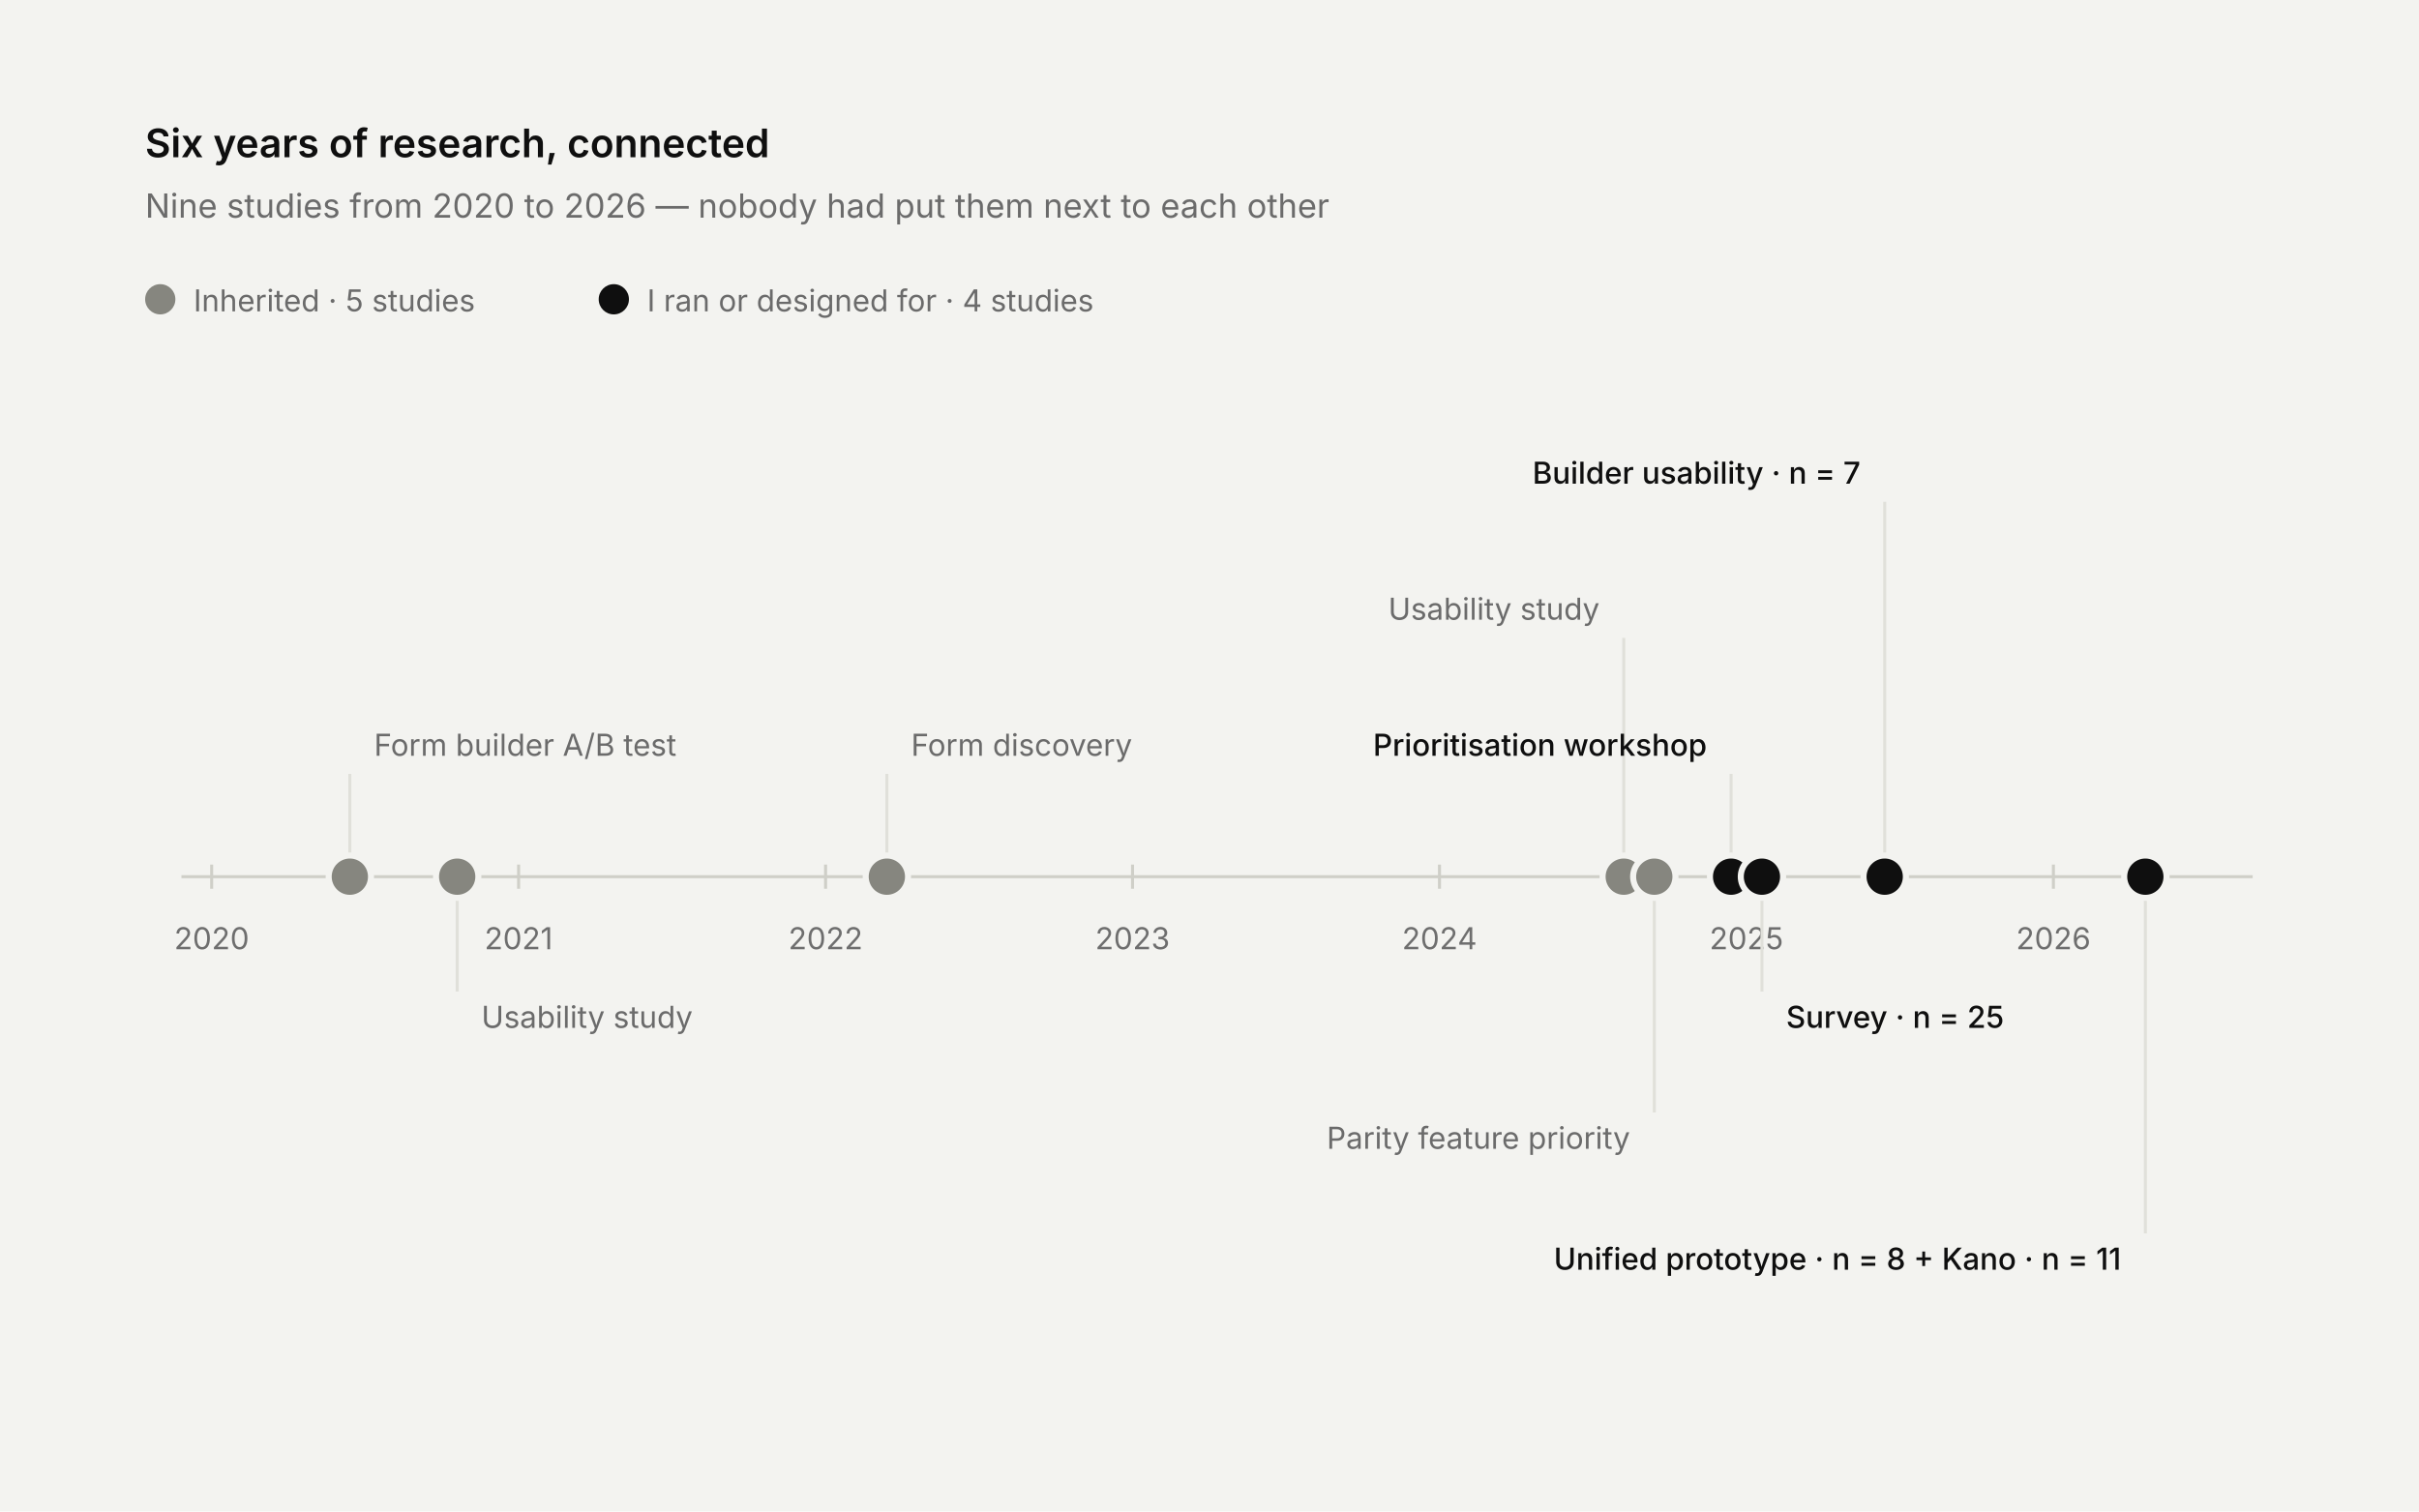
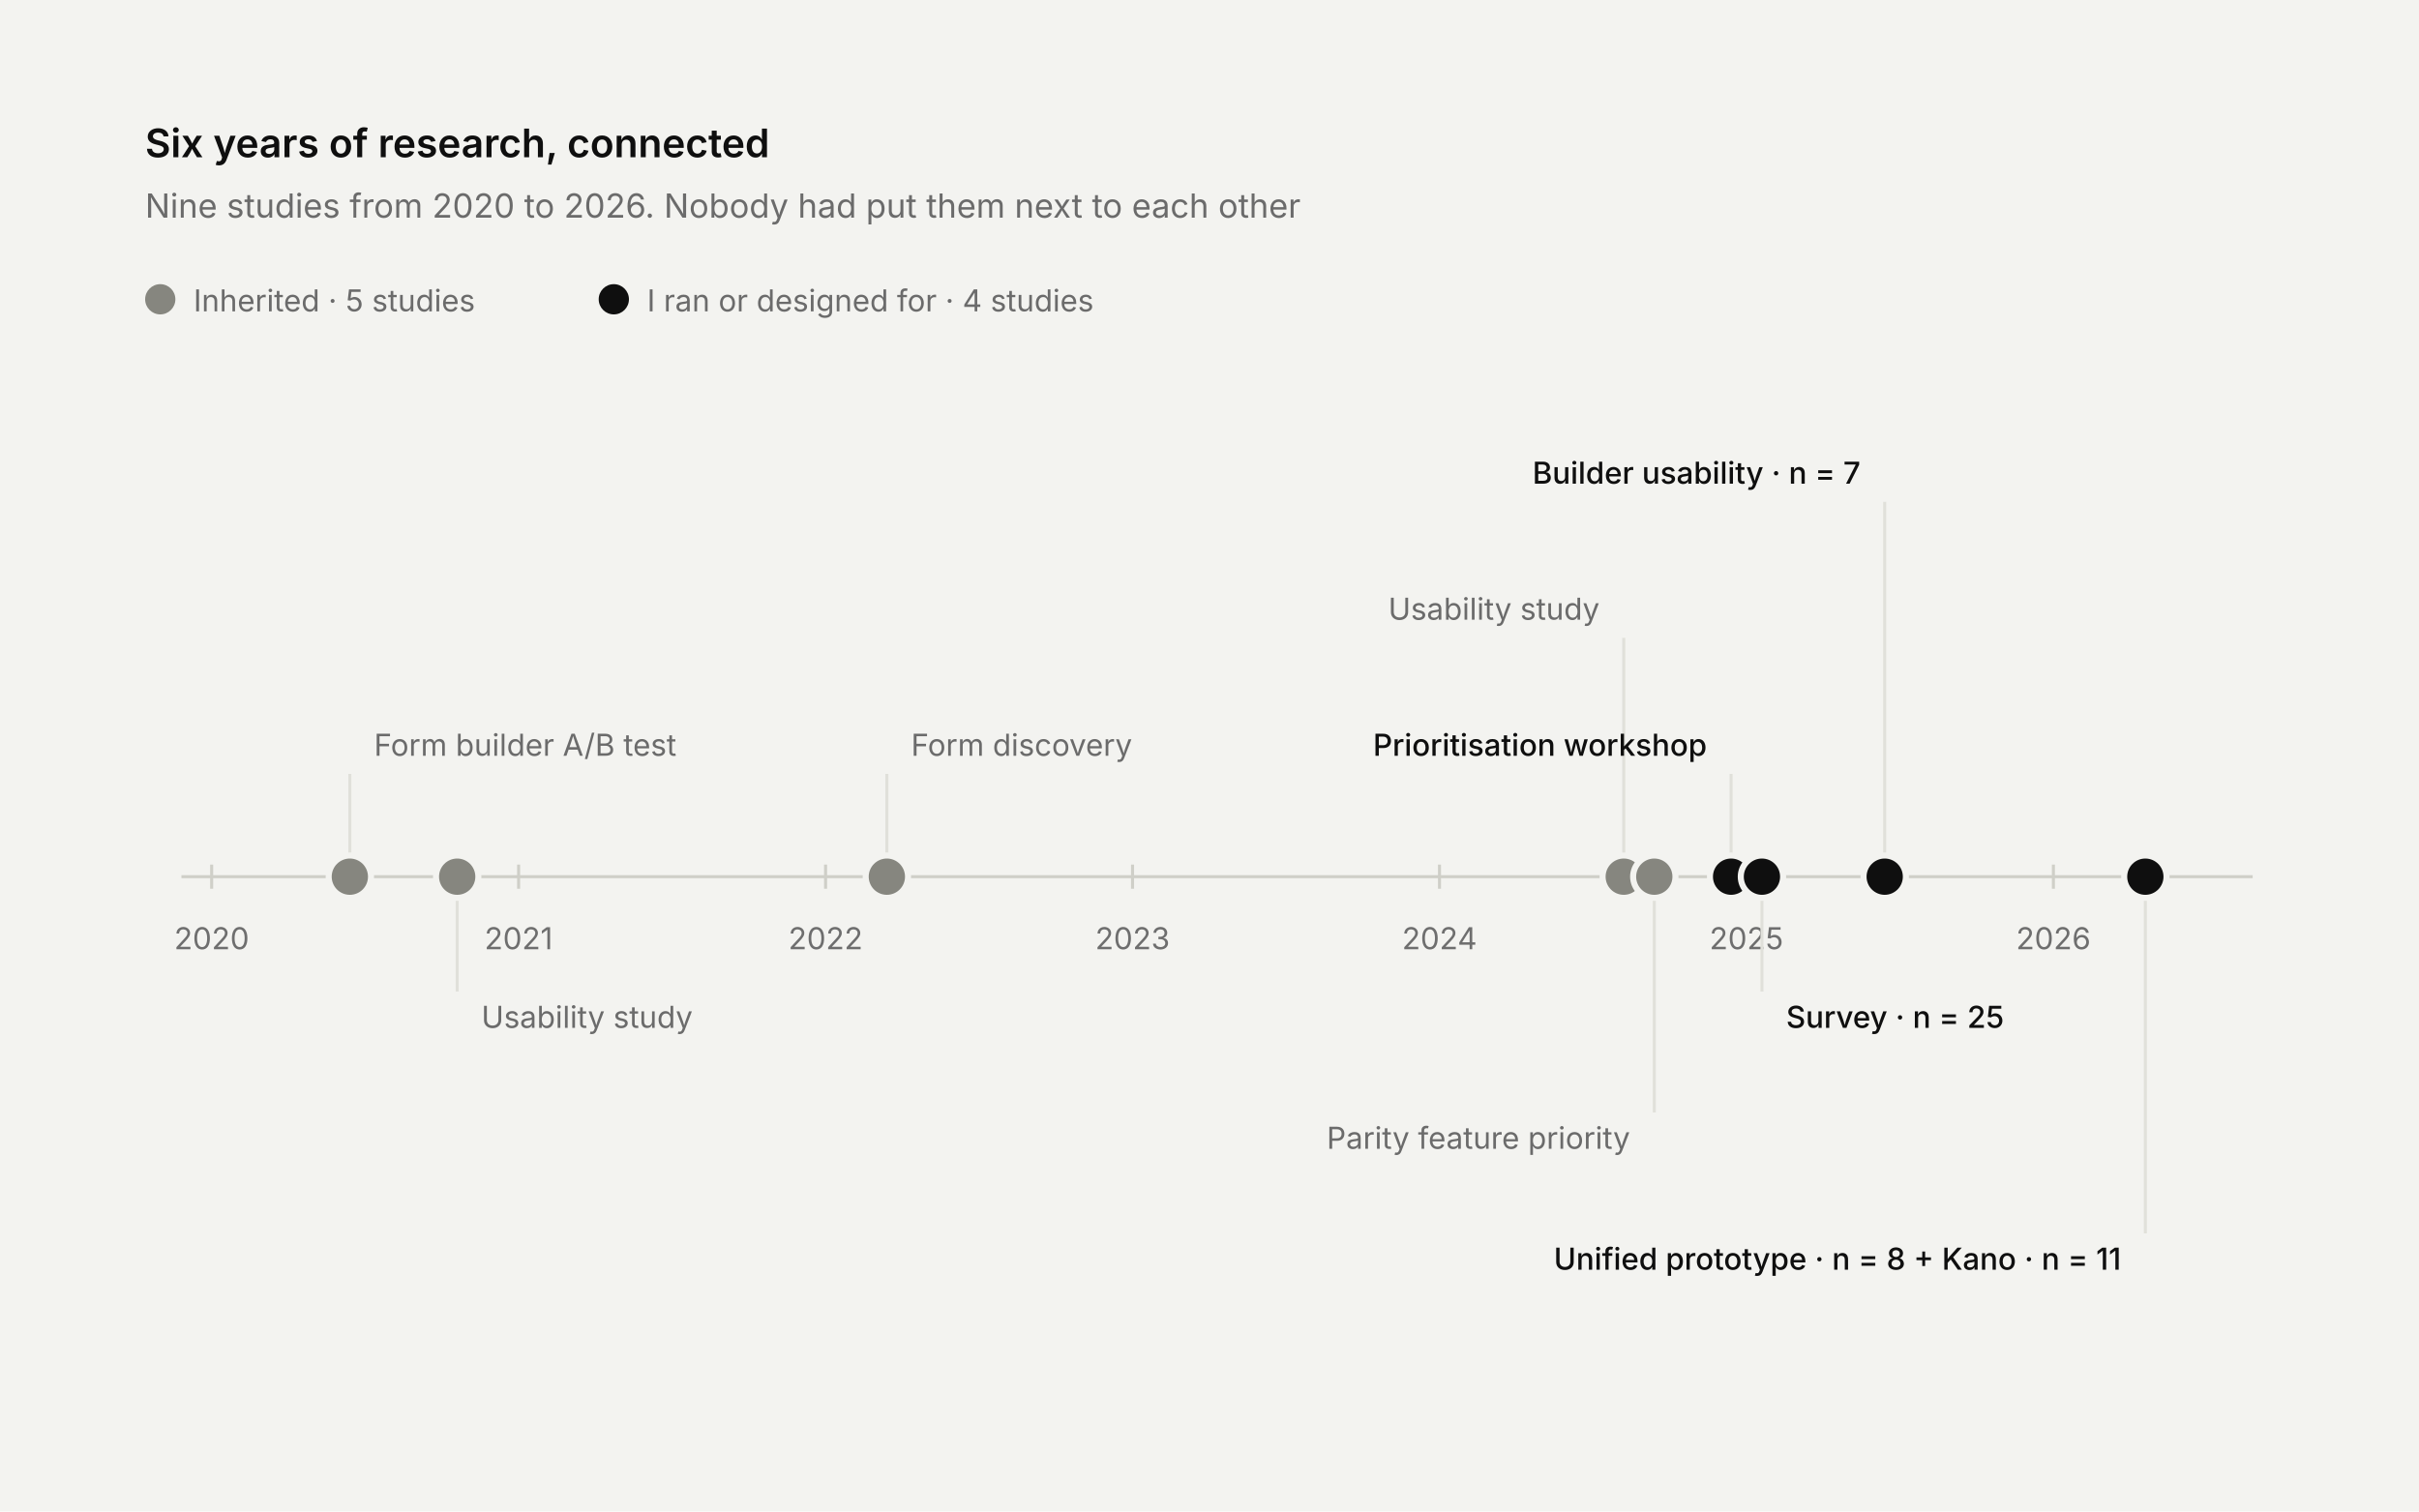
<svg xmlns="http://www.w3.org/2000/svg" viewBox="0 0 800 500" width="800" height="500" role="img" aria-label="Timeline of nine research studies from 2020 to 2026; five inherited studies in gray and the four the designer ran or designed for in black" font-family="Inter, Helvetica, Arial, sans-serif">
  <rect width="800" height="500" fill="#f3f3f0" />
  <text x="48" y="52" font-size="13" fill="#0f0f0f" text-anchor="start" font-weight="600">Six years of research, connected</text>
-   <text x="48" y="72" font-size="11" fill="#6b6b6b" text-anchor="start">Nine studies from 2020 to 2026 — nobody had put them next to each other</text>
+   <text x="48" y="72" font-size="11" fill="#6b6b6b" text-anchor="start">Nine studies from 2020 to 2026. Nobody had put them next to each other</text>
  <circle cx="53" cy="99" r="5" fill="#86867f" />
  <text x="64" y="103" font-size="10" fill="#6b6b6b" text-anchor="start">Inherited · 5 studies</text>
  <circle cx="203" cy="99" r="5" fill="#0f0f0f" />
  <text x="214" y="103" font-size="10" fill="#6b6b6b" text-anchor="start">I ran or designed for · 4 studies</text>
  <line x1="60" y1="290" x2="745" y2="290" stroke="#cfcfc8" stroke-width="1" />
  <line x1="70.0" y1="286" x2="70.0" y2="294" stroke="#cfcfc8" stroke-width="1" />
  <text x="70.0" y="314" font-size="10" fill="#6e6e6e" text-anchor="middle">2020</text>
  <line x1="171.515" y1="286" x2="171.515" y2="294" stroke="#cfcfc8" stroke-width="1" />
  <text x="171.515" y="314" font-size="10" fill="#6e6e6e" text-anchor="middle">2021</text>
  <line x1="273.03" y1="286" x2="273.03" y2="294" stroke="#cfcfc8" stroke-width="1" />
  <text x="273.03" y="314" font-size="10" fill="#6e6e6e" text-anchor="middle">2022</text>
  <line x1="374.545" y1="286" x2="374.545" y2="294" stroke="#cfcfc8" stroke-width="1" />
  <text x="374.545" y="314" font-size="10" fill="#6e6e6e" text-anchor="middle">2023</text>
  <line x1="476.061" y1="286" x2="476.061" y2="294" stroke="#cfcfc8" stroke-width="1" />
  <text x="476.061" y="314" font-size="10" fill="#6e6e6e" text-anchor="middle">2024</text>
  <line x1="577.576" y1="286" x2="577.576" y2="294" stroke="#cfcfc8" stroke-width="1" />
  <text x="577.576" y="314" font-size="10" fill="#6e6e6e" text-anchor="middle">2025</text>
  <line x1="679.091" y1="286" x2="679.091" y2="294" stroke="#cfcfc8" stroke-width="1" />
  <text x="679.091" y="314" font-size="10" fill="#6e6e6e" text-anchor="middle">2026</text>
  <line x1="115.7" y1="290" x2="115.7" y2="256" stroke="#e0e0da" stroke-width="1" />
  <circle cx="115.7" cy="290" r="8" fill="#f3f3f0" />
  <circle cx="115.7" cy="290" r="6" fill="#86867f" />
  <text x="123.7" y="250" font-size="10" fill="#6b6b6b" text-anchor="start">Form builder A/B test</text>
  <line x1="151.2" y1="290" x2="151.2" y2="328" stroke="#e0e0da" stroke-width="1" />
  <circle cx="151.2" cy="290" r="8" fill="#f3f3f0" />
  <circle cx="151.2" cy="290" r="6" fill="#86867f" />
  <text x="159.2" y="340" font-size="10" fill="#6b6b6b" text-anchor="start">Usability study</text>
  <line x1="293.3" y1="290" x2="293.3" y2="256" stroke="#e0e0da" stroke-width="1" />
  <circle cx="293.3" cy="290" r="8" fill="#f3f3f0" />
  <circle cx="293.3" cy="290" r="6" fill="#86867f" />
  <text x="301.3" y="250" font-size="10" fill="#6b6b6b" text-anchor="start">Form discovery</text>
  <line x1="537.0" y1="290" x2="537.0" y2="211" stroke="#e0e0da" stroke-width="1" />
  <circle cx="537.0" cy="290" r="8" fill="#f3f3f0" />
  <circle cx="537.0" cy="290" r="6" fill="#86867f" />
  <text x="529.0" y="205" font-size="10" fill="#6b6b6b" text-anchor="end">Usability study</text>
  <line x1="547.1" y1="290" x2="547.1" y2="368" stroke="#e0e0da" stroke-width="1" />
  <circle cx="547.1" cy="290" r="8" fill="#f3f3f0" />
  <circle cx="547.1" cy="290" r="6" fill="#86867f" />
  <text x="539.1" y="380" font-size="10" fill="#6b6b6b" text-anchor="end">Parity feature priority</text>
  <line x1="572.5" y1="290" x2="572.5" y2="256" stroke="#e0e0da" stroke-width="1" />
  <circle cx="572.5" cy="290" r="8" fill="#f3f3f0" />
  <circle cx="572.5" cy="290" r="6" fill="#0f0f0f" />
  <text x="564.5" y="250" font-size="10" fill="#0f0f0f" text-anchor="end" font-weight="500">Prioritisation workshop</text>
  <line x1="582.7" y1="290" x2="582.7" y2="328" stroke="#e0e0da" stroke-width="1" />
  <circle cx="582.7" cy="290" r="8" fill="#f3f3f0" />
  <circle cx="582.7" cy="290" r="6" fill="#0f0f0f" />
  <text x="590.7" y="340" font-size="10" fill="#0f0f0f" text-anchor="start" font-weight="500">Survey · n = 25</text>
  <line x1="623.3" y1="290" x2="623.3" y2="166" stroke="#e0e0da" stroke-width="1" />
  <circle cx="623.3" cy="290" r="8" fill="#f3f3f0" />
  <circle cx="623.3" cy="290" r="6" fill="#0f0f0f" />
  <text x="615.3" y="160" font-size="10" fill="#0f0f0f" text-anchor="end" font-weight="500">Builder usability · n = 7</text>
  <line x1="709.5" y1="290" x2="709.5" y2="408" stroke="#e0e0da" stroke-width="1" />
  <circle cx="709.5" cy="290" r="8" fill="#f3f3f0" />
  <circle cx="709.5" cy="290" r="6" fill="#0f0f0f" />
  <text x="701.5" y="420" font-size="10" fill="#0f0f0f" text-anchor="end" font-weight="500">Unified prototype · n = 8 + Kano · n = 11</text>
</svg>
